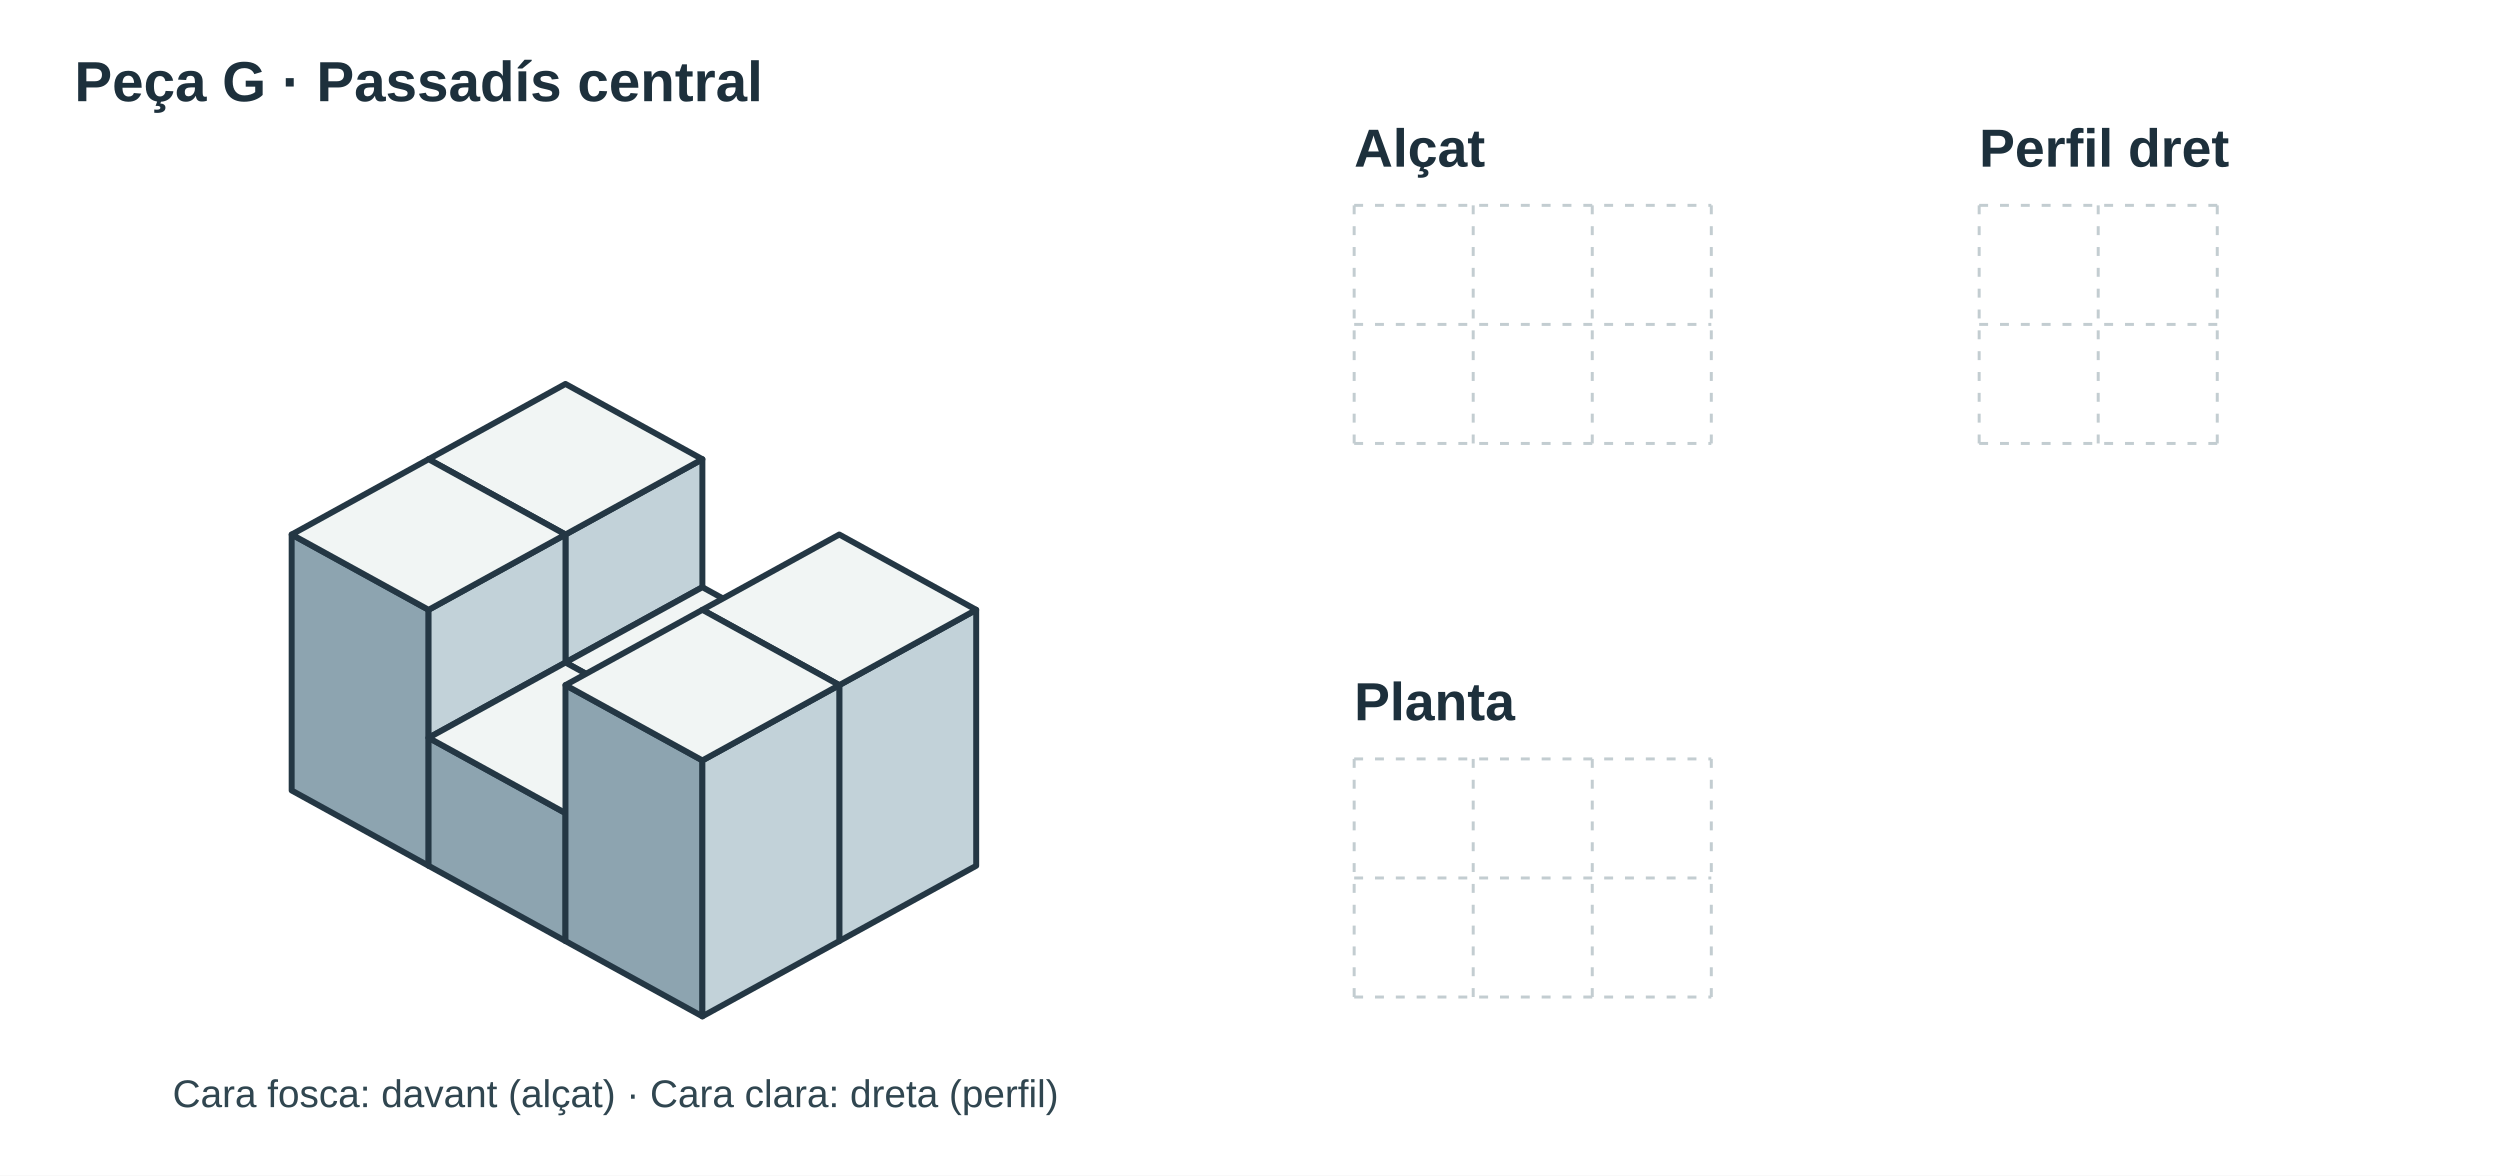
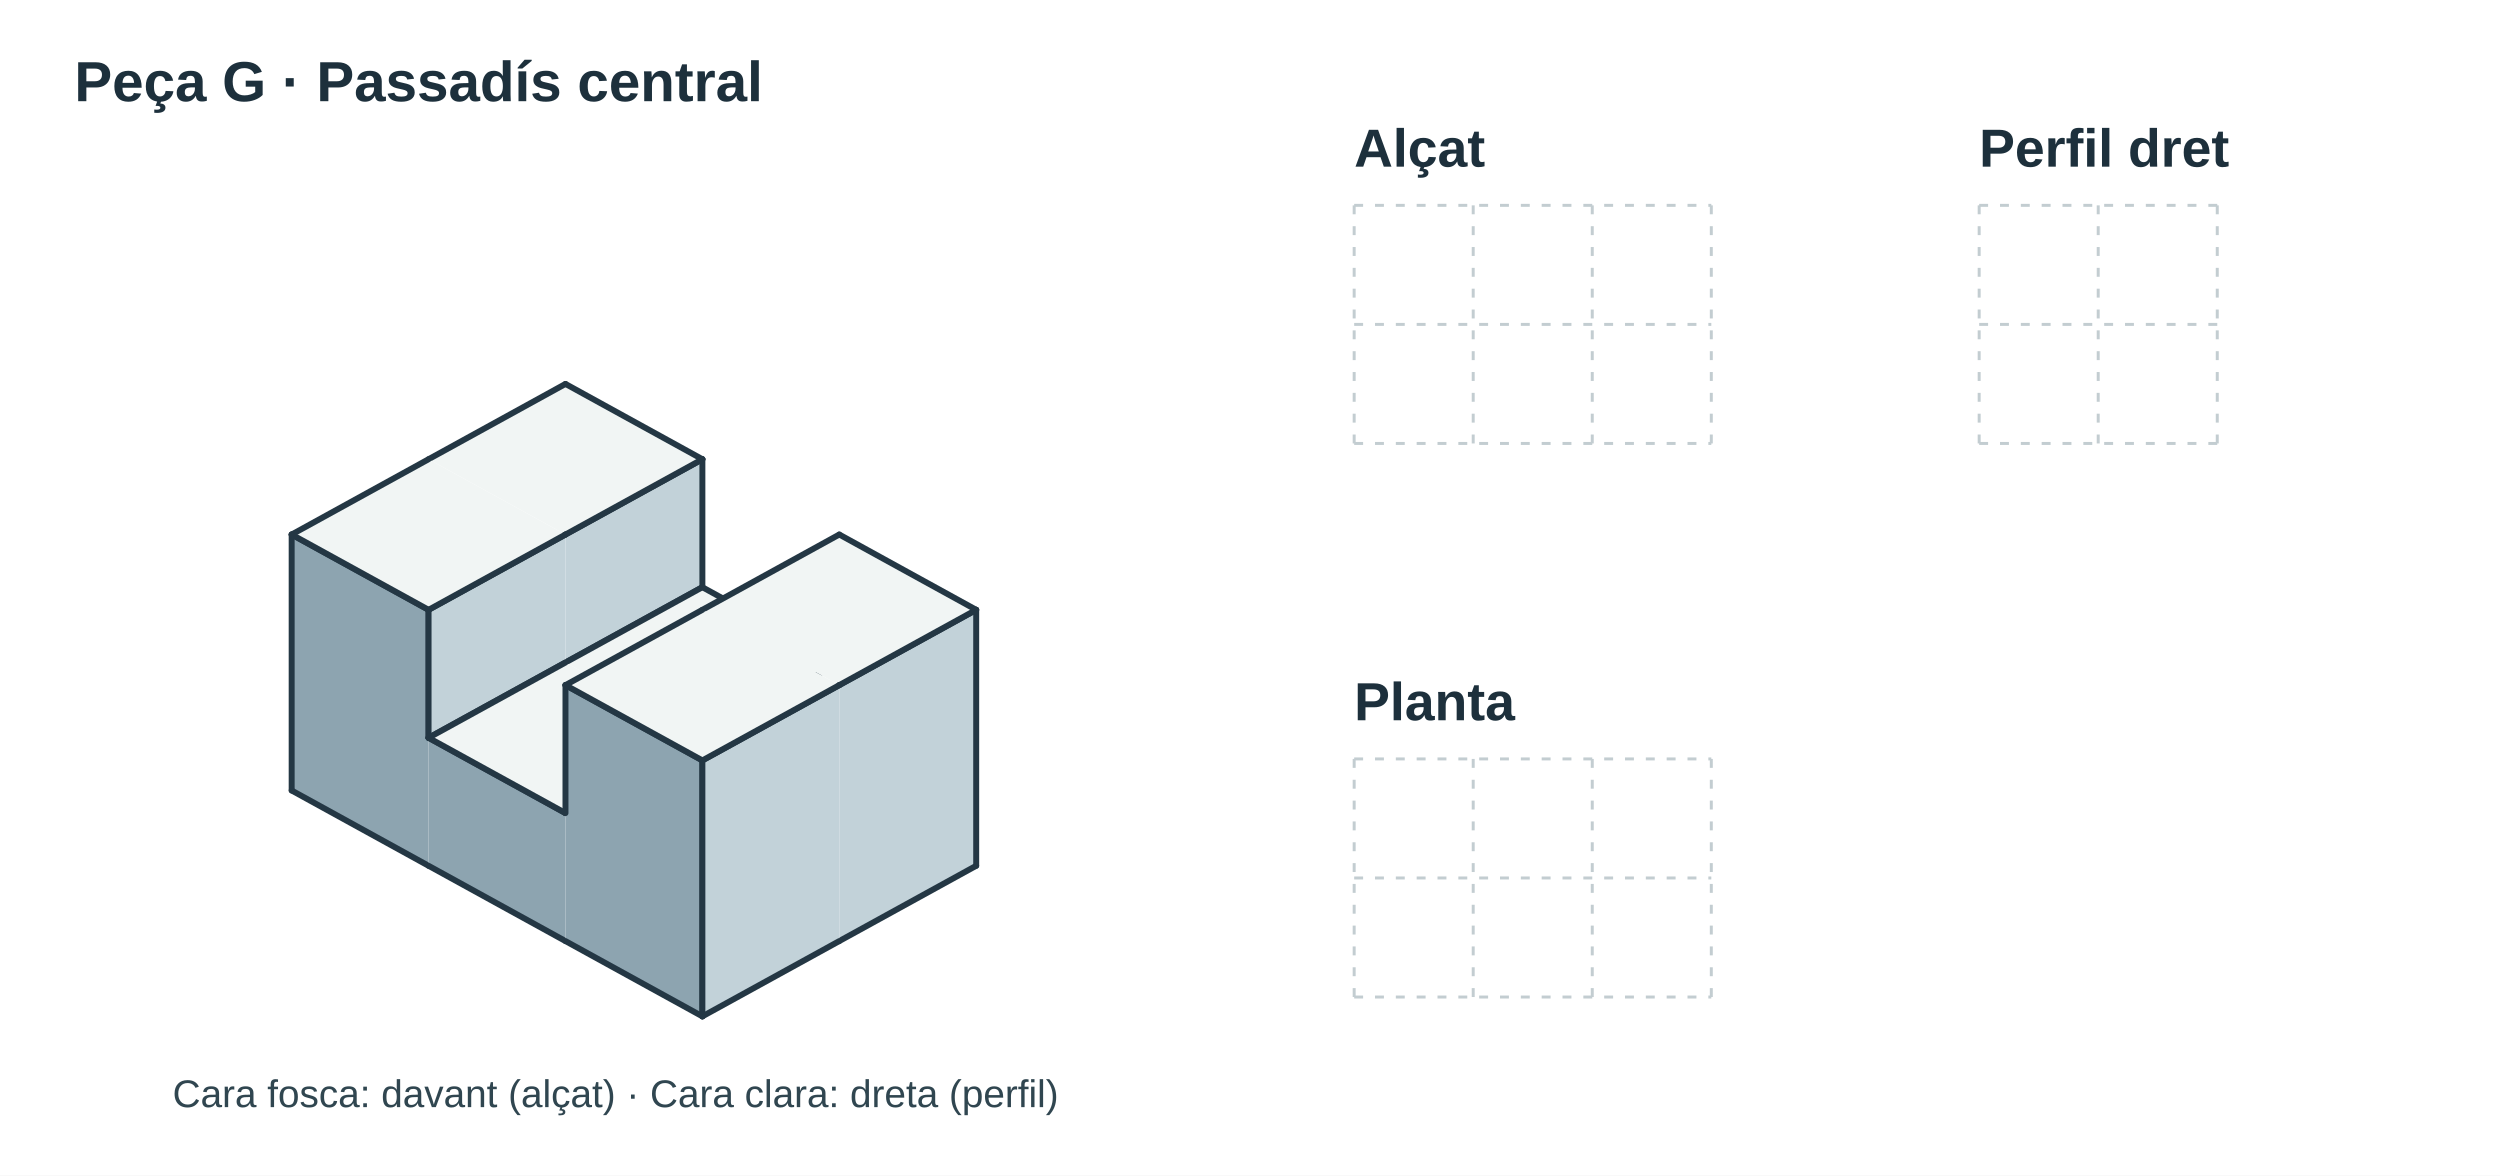
<svg xmlns="http://www.w3.org/2000/svg" width="840" height="395" viewBox="0 0 840 395" role="img" aria-labelledby="title desc">
  <rect width="840" height="395" fill="white" />
  <text x="25" y="34" font-family="Arial,sans-serif" font-size="19" font-weight="bold" fill="#1d303c">Peça G · Passadís central</text>
  <text x="58" y="372" font-family="Arial,sans-serif" font-size="13" fill="#304650">Cara fosca: davant (alçat) · Cara clara: dreta (perfil)</text>
-   <polygon points="190.0,179.6 236.0,154.3 236.0,197.3 190.0,222.6" fill="#c2d2d9" stroke="#243744" stroke-width="2" stroke-linejoin="round" />
-   <polygon points="144.0,154.3 190.0,179.6 236.0,154.3 190.0,129.0" fill="#f1f5f4" stroke="#243744" stroke-width="2" stroke-linejoin="round" />
-   <polygon points="190.0,222.6 236.0,247.9 282.0,222.6 236.0,197.3" fill="#f1f5f4" stroke="#243744" stroke-width="2" stroke-linejoin="round" />
-   <polygon points="282.0,230.2 328.0,204.9 328.0,290.9 282.0,316.2" fill="#c2d2d9" stroke="#243744" stroke-width="2" stroke-linejoin="round" />
-   <polygon points="236.0,204.9 282.0,230.2 328.0,204.9 282.0,179.6" fill="#f1f5f4" stroke="#243744" stroke-width="2" stroke-linejoin="round" />
-   <polygon points="98.0,179.6 144.0,204.9 144.0,290.9 98.0,265.6" fill="#8da4b0" stroke="#243744" stroke-width="2" stroke-linejoin="round" />
-   <polygon points="144.0,204.9 190.0,179.6 190.0,222.6 144.0,247.9" fill="#c2d2d9" stroke="#243744" stroke-width="2" stroke-linejoin="round" />
-   <polygon points="98.0,179.6 144.0,204.9 190.0,179.6 144.0,154.3" fill="#f1f5f4" stroke="#243744" stroke-width="2" stroke-linejoin="round" />
-   <polygon points="144.0,247.9 190.0,273.2 190.0,316.2 144.0,290.9" fill="#8da4b0" stroke="#243744" stroke-width="2" stroke-linejoin="round" />
-   <polygon points="144.0,247.9 190.0,273.2 236.0,247.9 190.0,222.6" fill="#f1f5f4" stroke="#243744" stroke-width="2" stroke-linejoin="round" />
-   <polygon points="190.0,230.2 236.0,255.5 236.0,341.5 190.0,316.2" fill="#8da4b0" stroke="#243744" stroke-width="2" stroke-linejoin="round" />
-   <polygon points="236.0,255.5 282.0,230.2 282.0,316.2 236.0,341.5" fill="#c2d2d9" stroke="#243744" stroke-width="2" stroke-linejoin="round" />
-   <polygon points="190.0,230.2 236.0,255.5 282.0,230.2 236.0,204.9" fill="#f1f5f4" stroke="#243744" stroke-width="2" stroke-linejoin="round" />
+   <polygon points="190.0,179.6 236.0,154.3 236.0,197.3 190.0,222.6" fill="#c2d2d9" />
+   <line x1="190.0" y1="179.6" x2="236.0" y2="154.3" stroke="#243744" stroke-width="2" stroke-linecap="round" />
+   <line x1="236.0" y1="154.3" x2="236.0" y2="197.3" stroke="#243744" stroke-width="2" stroke-linecap="round" />
+   <line x1="236.0" y1="197.3" x2="190.0" y2="222.6" stroke="#243744" stroke-width="2" stroke-linecap="round" />
+   <polygon points="144.0,154.3 190.0,179.6 236.0,154.3 190.0,129.0" fill="#f1f5f4" />
+   <line x1="190.0" y1="179.6" x2="236.0" y2="154.3" stroke="#243744" stroke-width="2" stroke-linecap="round" />
+   <line x1="236.0" y1="154.3" x2="190.0" y2="129.0" stroke="#243744" stroke-width="2" stroke-linecap="round" />
+   <line x1="190.0" y1="129.0" x2="144.0" y2="154.3" stroke="#243744" stroke-width="2" stroke-linecap="round" />
+   <polygon points="190.0,222.6 236.0,247.9 282.0,222.6 236.0,197.3" fill="#f1f5f4" />
+   <line x1="236.0" y1="247.9" x2="282.0" y2="222.6" stroke="#243744" stroke-width="2" stroke-linecap="round" />
+   <line x1="282.0" y1="222.6" x2="236.0" y2="197.3" stroke="#243744" stroke-width="2" stroke-linecap="round" />
+   <line x1="236.0" y1="197.3" x2="190.0" y2="222.6" stroke="#243744" stroke-width="2" stroke-linecap="round" />
+   <polygon points="282.0,230.2 328.0,204.9 328.0,290.9 282.0,316.2" fill="#c2d2d9" />
+   <line x1="282.0" y1="230.2" x2="328.0" y2="204.9" stroke="#243744" stroke-width="2" stroke-linecap="round" />
+   <line x1="328.0" y1="204.9" x2="328.0" y2="290.9" stroke="#243744" stroke-width="2" stroke-linecap="round" />
+   <line x1="328.0" y1="290.9" x2="282.0" y2="316.2" stroke="#243744" stroke-width="2" stroke-linecap="round" />
+   <polygon points="236.0,204.9 282.0,230.2 328.0,204.9 282.0,179.6" fill="#f1f5f4" />
+   <line x1="282.0" y1="230.2" x2="328.0" y2="204.9" stroke="#243744" stroke-width="2" stroke-linecap="round" />
+   <line x1="328.0" y1="204.9" x2="282.0" y2="179.6" stroke="#243744" stroke-width="2" stroke-linecap="round" />
+   <line x1="282.0" y1="179.6" x2="236.0" y2="204.9" stroke="#243744" stroke-width="2" stroke-linecap="round" />
+   <polygon points="98.0,179.6 144.0,204.9 144.0,290.9 98.0,265.6" fill="#8da4b0" />
+   <line x1="98.0" y1="179.6" x2="144.0" y2="204.9" stroke="#243744" stroke-width="2" stroke-linecap="round" />
+   <line x1="144.0" y1="204.9" x2="144.0" y2="247.9" stroke="#243744" stroke-width="2" stroke-linecap="round" />
+   <line x1="144.0" y1="290.9" x2="98.0" y2="265.6" stroke="#243744" stroke-width="2" stroke-linecap="round" />
+   <line x1="98.0" y1="265.6" x2="98.0" y2="179.6" stroke="#243744" stroke-width="2" stroke-linecap="round" />
+   <polygon points="144.0,204.9 190.0,179.6 190.0,222.6 144.0,247.9" fill="#c2d2d9" />
+   <line x1="144.0" y1="204.9" x2="190.0" y2="179.6" stroke="#243744" stroke-width="2" stroke-linecap="round" />
+   <line x1="190.0" y1="222.6" x2="144.0" y2="247.9" stroke="#243744" stroke-width="2" stroke-linecap="round" />
+   <line x1="144.0" y1="247.9" x2="144.0" y2="204.9" stroke="#243744" stroke-width="2" stroke-linecap="round" />
+   <polygon points="98.0,179.6 144.0,204.9 190.0,179.6 144.0,154.3" fill="#f1f5f4" />
+   <line x1="98.0" y1="179.6" x2="144.0" y2="204.9" stroke="#243744" stroke-width="2" stroke-linecap="round" />
+   <line x1="144.0" y1="204.9" x2="190.0" y2="179.6" stroke="#243744" stroke-width="2" stroke-linecap="round" />
+   <line x1="144.0" y1="154.3" x2="98.0" y2="179.6" stroke="#243744" stroke-width="2" stroke-linecap="round" />
+   <polygon points="144.0,247.9 190.0,273.2 190.0,316.2 144.0,290.9" fill="#8da4b0" />
+   <line x1="144.0" y1="247.9" x2="190.0" y2="273.2" stroke="#243744" stroke-width="2" stroke-linecap="round" />
+   <line x1="190.0" y1="316.2" x2="144.0" y2="290.9" stroke="#243744" stroke-width="2" stroke-linecap="round" />
+   <polygon points="144.0,247.9 190.0,273.2 236.0,247.9 190.0,222.6" fill="#f1f5f4" />
+   <line x1="144.0" y1="247.9" x2="190.0" y2="273.2" stroke="#243744" stroke-width="2" stroke-linecap="round" />
+   <line x1="190.0" y1="273.2" x2="236.0" y2="247.9" stroke="#243744" stroke-width="2" stroke-linecap="round" />
+   <line x1="190.0" y1="222.6" x2="144.0" y2="247.9" stroke="#243744" stroke-width="2" stroke-linecap="round" />
+   <polygon points="190.0,230.2 236.0,255.5 236.0,341.5 190.0,316.2" fill="#8da4b0" />
+   <line x1="190.0" y1="230.2" x2="236.0" y2="255.5" stroke="#243744" stroke-width="2" stroke-linecap="round" />
+   <line x1="236.0" y1="255.5" x2="236.0" y2="341.5" stroke="#243744" stroke-width="2" stroke-linecap="round" />
+   <line x1="236.0" y1="341.5" x2="190.0" y2="316.2" stroke="#243744" stroke-width="2" stroke-linecap="round" />
+   <line x1="190.0" y1="273.2" x2="190.0" y2="230.2" stroke="#243744" stroke-width="2" stroke-linecap="round" />
+   <polygon points="236.0,255.5 282.0,230.2 282.0,316.2 236.0,341.5" fill="#c2d2d9" />
+   <line x1="236.0" y1="255.5" x2="282.0" y2="230.2" stroke="#243744" stroke-width="2" stroke-linecap="round" />
+   <line x1="282.0" y1="316.2" x2="236.0" y2="341.5" stroke="#243744" stroke-width="2" stroke-linecap="round" />
+   <line x1="236.0" y1="341.5" x2="236.0" y2="255.5" stroke="#243744" stroke-width="2" stroke-linecap="round" />
+   <polygon points="190.0,230.2 236.0,255.5 282.0,230.2 236.0,204.9" fill="#f1f5f4" />
+   <line x1="190.0" y1="230.2" x2="236.0" y2="255.5" stroke="#243744" stroke-width="2" stroke-linecap="round" />
+   <line x1="236.0" y1="255.5" x2="282.0" y2="230.2" stroke="#243744" stroke-width="2" stroke-linecap="round" />
+   <line x1="236.0" y1="204.9" x2="190.0" y2="230.2" stroke="#243744" stroke-width="2" stroke-linecap="round" />
  <text x="455" y="56" font-family="Arial,sans-serif" font-size="18" font-weight="bold" fill="#1d303c">Alçat</text>
  <text x="665" y="56" font-family="Arial,sans-serif" font-size="18" font-weight="bold" fill="#1d303c">Perfil dret</text>
  <text x="455" y="242" font-family="Arial,sans-serif" font-size="18" font-weight="bold" fill="#1d303c">Planta</text>
  <line x1="455" y1="69" x2="455" y2="149" stroke="#c3cdd1" stroke-width="1" stroke-dasharray="3 4" />
  <line x1="495" y1="69" x2="495" y2="149" stroke="#c3cdd1" stroke-width="1" stroke-dasharray="3 4" />
  <line x1="535" y1="69" x2="535" y2="149" stroke="#c3cdd1" stroke-width="1" stroke-dasharray="3 4" />
  <line x1="575" y1="69" x2="575" y2="149" stroke="#c3cdd1" stroke-width="1" stroke-dasharray="3 4" />
  <line x1="455" y1="69" x2="575" y2="69" stroke="#c3cdd1" stroke-width="1" stroke-dasharray="3 4" />
  <line x1="455" y1="109" x2="575" y2="109" stroke="#c3cdd1" stroke-width="1" stroke-dasharray="3 4" />
  <line x1="455" y1="149" x2="575" y2="149" stroke="#c3cdd1" stroke-width="1" stroke-dasharray="3 4" />
  <line x1="665" y1="69" x2="665" y2="149" stroke="#c3cdd1" stroke-width="1" stroke-dasharray="3 4" />
  <line x1="705" y1="69" x2="705" y2="149" stroke="#c3cdd1" stroke-width="1" stroke-dasharray="3 4" />
  <line x1="745" y1="69" x2="745" y2="149" stroke="#c3cdd1" stroke-width="1" stroke-dasharray="3 4" />
  <line x1="665" y1="69" x2="745" y2="69" stroke="#c3cdd1" stroke-width="1" stroke-dasharray="3 4" />
  <line x1="665" y1="109" x2="745" y2="109" stroke="#c3cdd1" stroke-width="1" stroke-dasharray="3 4" />
  <line x1="665" y1="149" x2="745" y2="149" stroke="#c3cdd1" stroke-width="1" stroke-dasharray="3 4" />
  <line x1="455" y1="255" x2="455" y2="335" stroke="#c3cdd1" stroke-width="1" stroke-dasharray="3 4" />
  <line x1="495" y1="255" x2="495" y2="335" stroke="#c3cdd1" stroke-width="1" stroke-dasharray="3 4" />
  <line x1="535" y1="255" x2="535" y2="335" stroke="#c3cdd1" stroke-width="1" stroke-dasharray="3 4" />
  <line x1="575" y1="255" x2="575" y2="335" stroke="#c3cdd1" stroke-width="1" stroke-dasharray="3 4" />
  <line x1="455" y1="255" x2="575" y2="255" stroke="#c3cdd1" stroke-width="1" stroke-dasharray="3 4" />
  <line x1="455" y1="295" x2="575" y2="295" stroke="#c3cdd1" stroke-width="1" stroke-dasharray="3 4" />
  <line x1="455" y1="335" x2="575" y2="335" stroke="#c3cdd1" stroke-width="1" stroke-dasharray="3 4" />
</svg>
